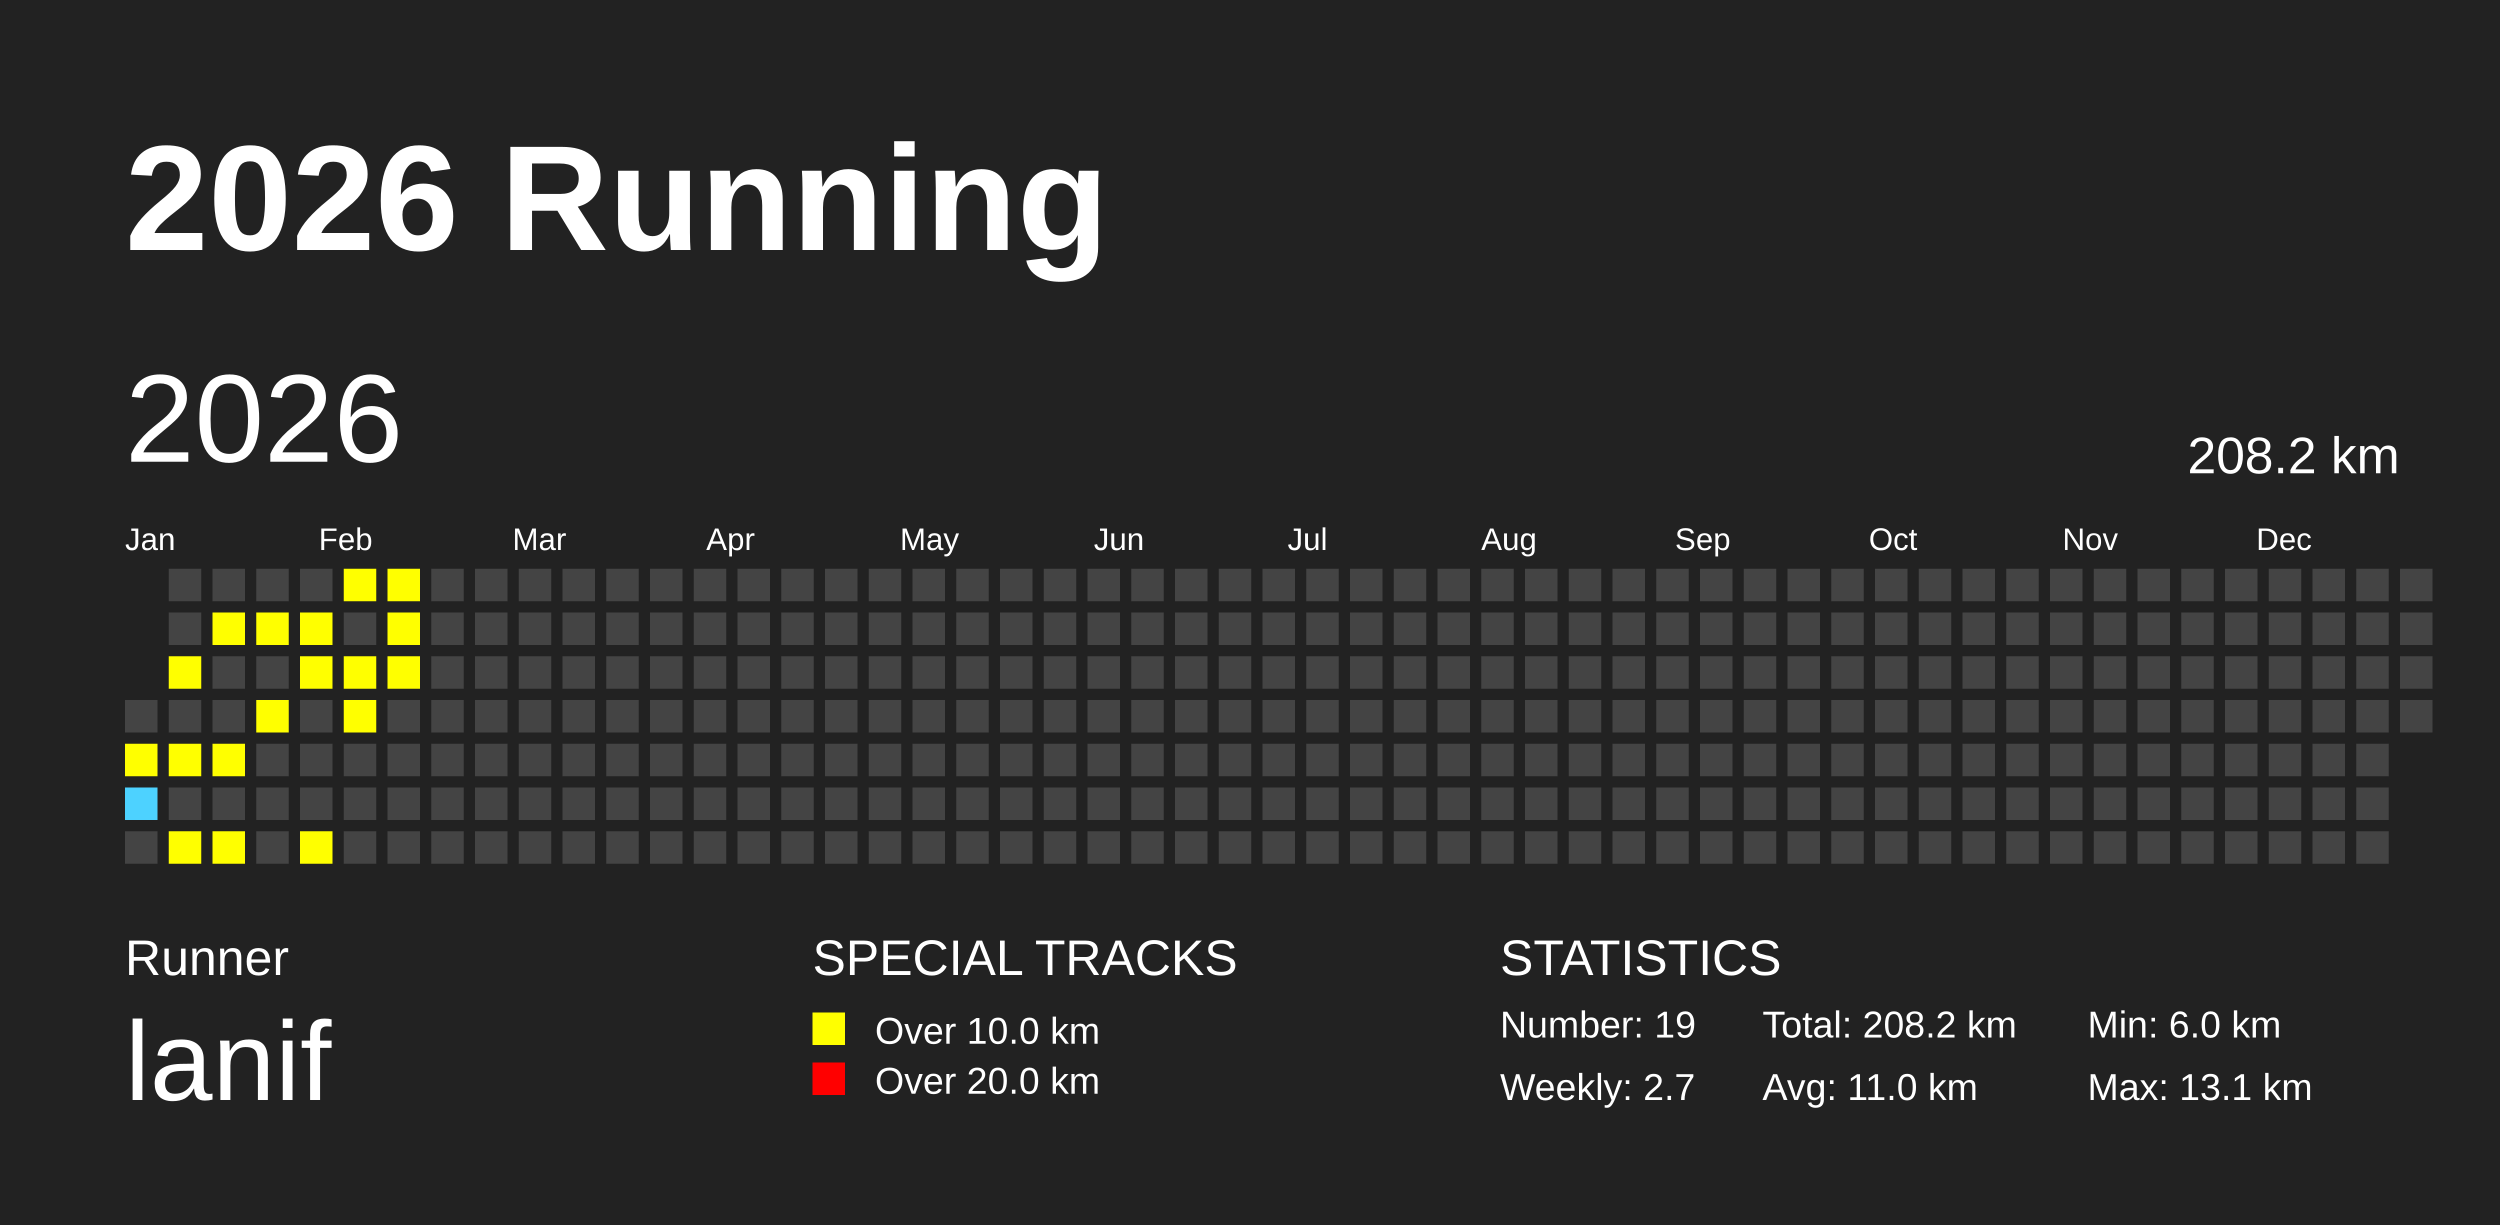
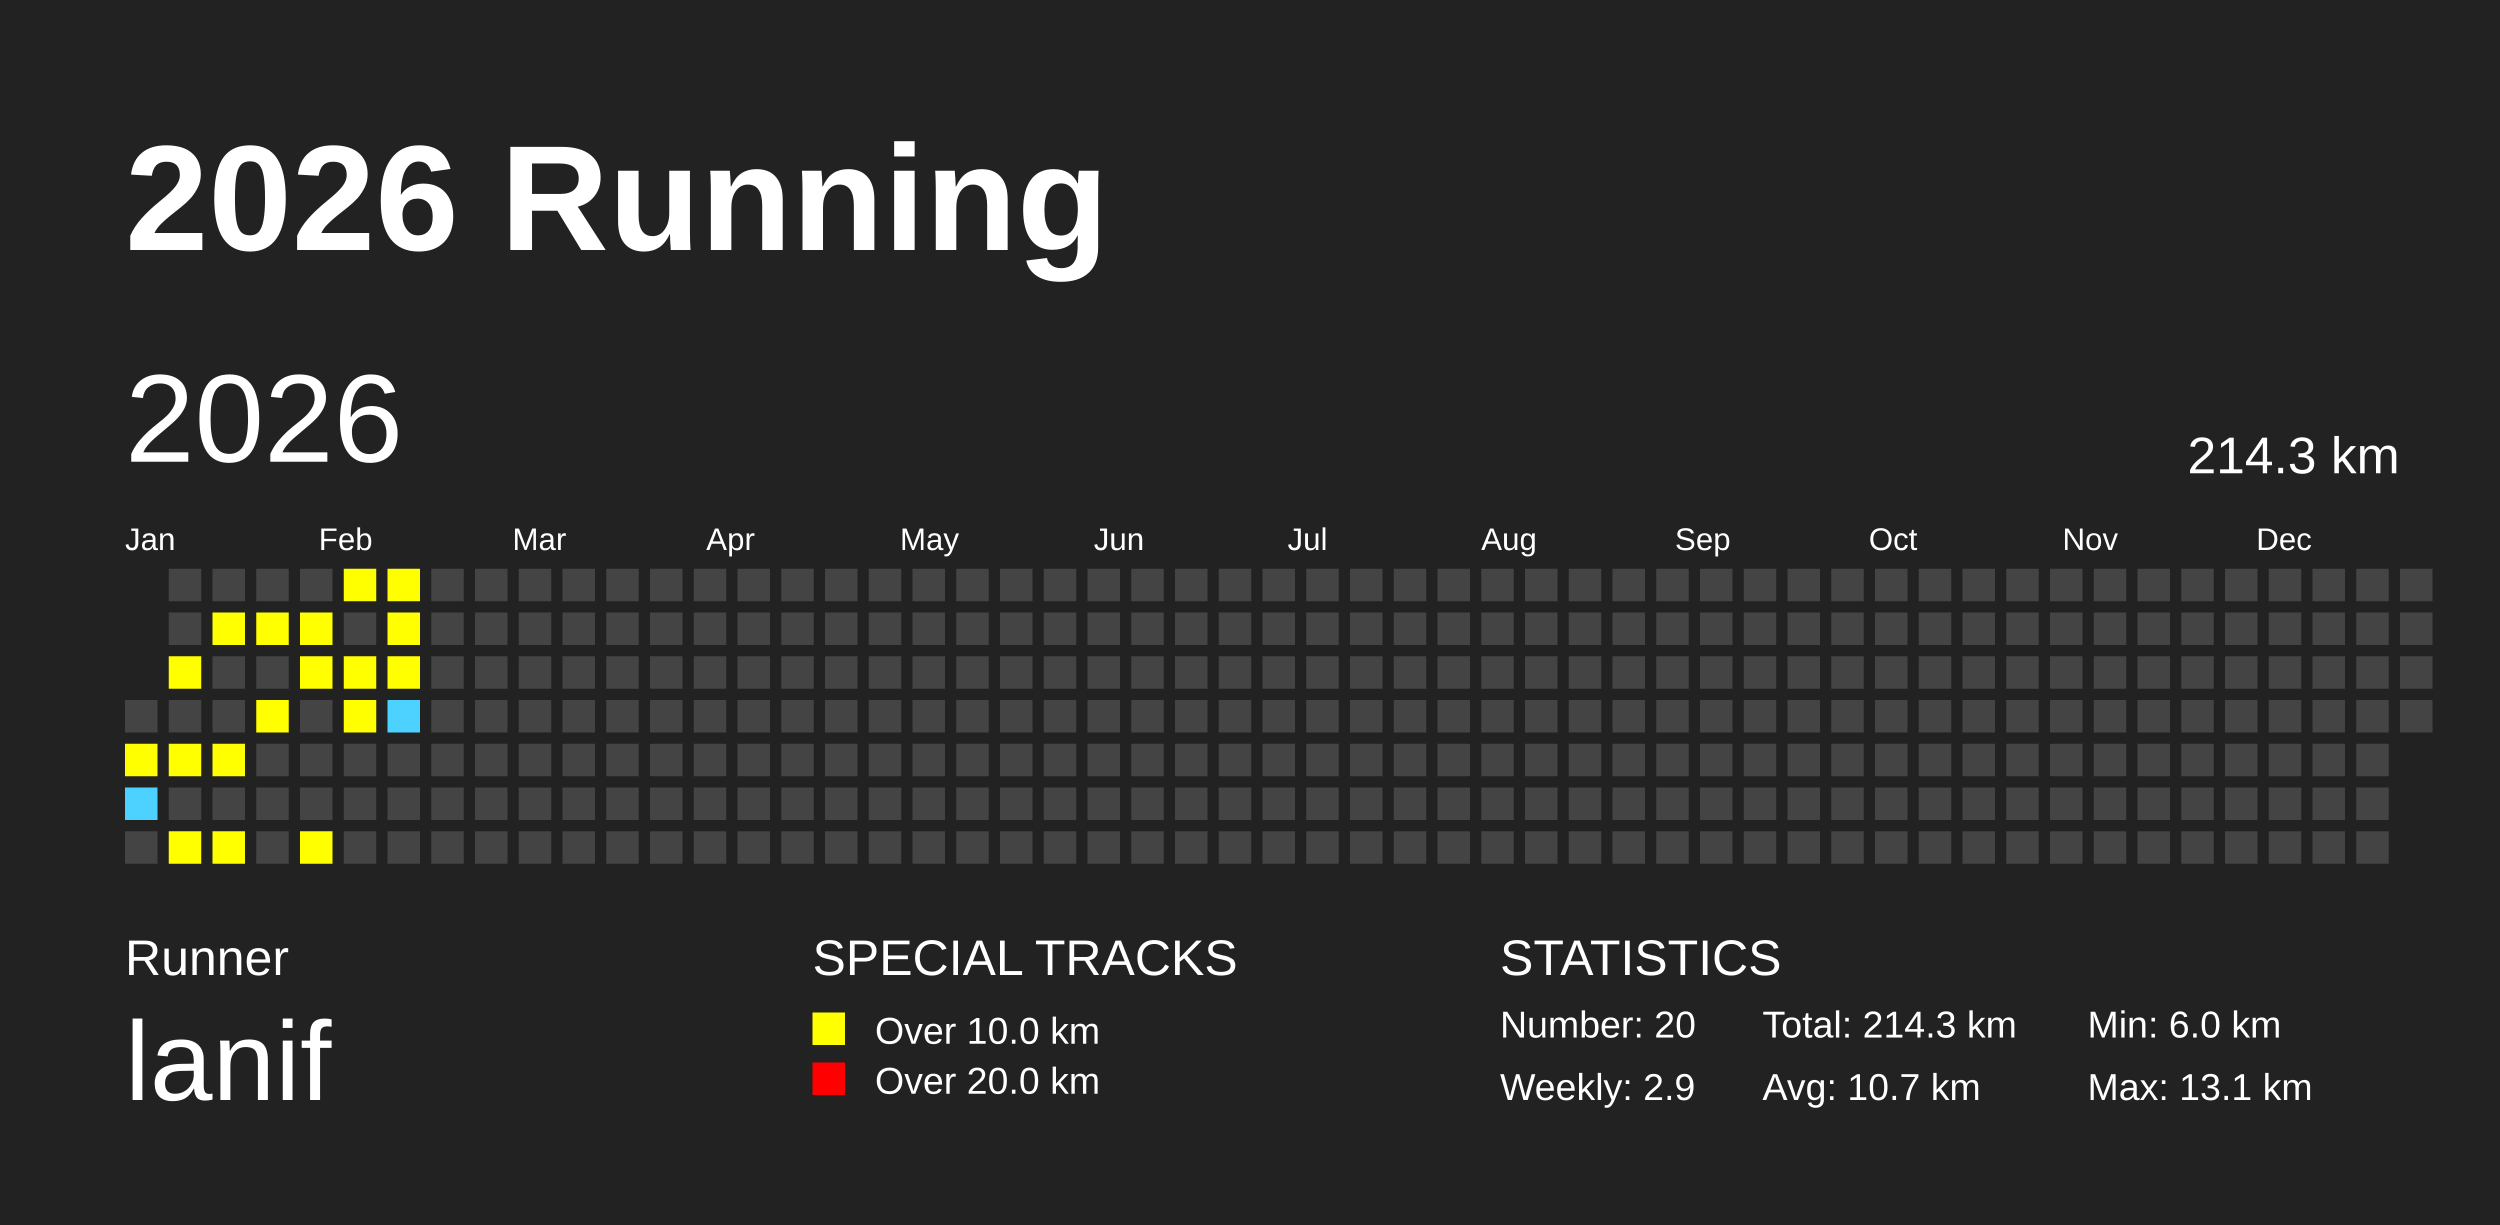
<svg xmlns="http://www.w3.org/2000/svg" baseProfile="full" height="98mm" version="1.1" viewBox="0,0,200,98" width="200mm">
  <defs />
  <rect fill="#222222" height="98" width="200" x="0" y="0" />
  <text fill="#FFFFFF" style="font-size:12px; font-family:Arial; font-weight:bold;" x="10" y="20">2026 Running</text>
  <text fill="#FFFFFF" style="font-size:4px; font-family:Arial" x="10" y="78">Runner</text>
  <text fill="#FFFFFF" style="font-size:9px; font-family:Arial" x="10" y="88">lanif</text>
  <text fill="#FFFFFF" style="font-size:4px; font-family:Arial" x="65" y="78">SPECIAL TRACKS</text>
  <rect fill="yellow" height="2.6" width="2.6" x="65" y="81" />
  <text fill="#FFFFFF" style="font-size:3px; font-family:Arial" x="70" y="83.5">Over 10.0 km</text>
  <rect fill="red" height="2.6" width="2.6" x="65" y="85" />
  <text fill="#FFFFFF" style="font-size:3px; font-family:Arial" x="70" y="87.5">Over 20.0 km</text>
  <text fill="#FFFFFF" style="font-size:4px; font-family:Arial" x="120" y="78">STATISTICS</text>
-   <text fill="#FFFFFF" style="font-size:3px; font-family:Arial" x="120" y="83">Number: 19</text>
-   <text fill="#FFFFFF" style="font-size:3px; font-family:Arial" x="120" y="88">Weekly: 2.7</text>
-   <text fill="#FFFFFF" style="font-size:3px; font-family:Arial" x="141" y="83">Total: 208.2 km</text>
-   <text fill="#FFFFFF" style="font-size:3px; font-family:Arial" x="141" y="88">Avg: 11.0 km</text>
+   <text fill="#FFFFFF" style="font-size:3px; font-family:Arial" x="120" y="83">Number: 20</text>
+   <text fill="#FFFFFF" style="font-size:3px; font-family:Arial" x="120" y="88">Weekly: 2.9</text>
+   <text fill="#FFFFFF" style="font-size:3px; font-family:Arial" x="141" y="83">Total: 214.3 km</text>
+   <text fill="#FFFFFF" style="font-size:3px; font-family:Arial" x="141" y="88">Avg: 10.7 km</text>
  <text fill="#FFFFFF" style="font-size:3px; font-family:Arial" x="167" y="83">Min: 6.0 km</text>
  <text fill="#FFFFFF" style="font-size:3px; font-family:Arial" x="167" y="88">Max: 13.1 km</text>
  <text dominant-baseline="hanging" fill="#FFFFFF" style="font-size:10.0px; font-family:Arial;" x="10" y="30">2026</text>
-   <text dominant-baseline="hanging" fill="#FFFFFF" style="font-size:4.125px; font-family:Arial;" x="175" y="35">208.2 km</text>
+   <text dominant-baseline="hanging" fill="#FFFFFF" style="font-size:4.125px; font-family:Arial;" x="175" y="35">214.3 km</text>
  <text fill="#FFFFFF" style="font-size:2.5px; font-family:Arial" x="10.0" y="44">Jan</text>
  <text fill="#FFFFFF" style="font-size:2.5px; font-family:Arial" x="25.5" y="44">Feb</text>
  <text fill="#FFFFFF" style="font-size:2.5px; font-family:Arial" x="41.0" y="44">Mar</text>
  <text fill="#FFFFFF" style="font-size:2.5px; font-family:Arial" x="56.5" y="44">Apr</text>
  <text fill="#FFFFFF" style="font-size:2.5px; font-family:Arial" x="72.0" y="44">May</text>
  <text fill="#FFFFFF" style="font-size:2.5px; font-family:Arial" x="87.5" y="44">Jun</text>
  <text fill="#FFFFFF" style="font-size:2.5px; font-family:Arial" x="103.0" y="44">Jul</text>
  <text fill="#FFFFFF" style="font-size:2.5px; font-family:Arial" x="118.5" y="44">Aug</text>
  <text fill="#FFFFFF" style="font-size:2.5px; font-family:Arial" x="134.0" y="44">Sep</text>
  <text fill="#FFFFFF" style="font-size:2.5px; font-family:Arial" x="149.5" y="44">Oct</text>
  <text fill="#FFFFFF" style="font-size:2.5px; font-family:Arial" x="165.0" y="44">Nov</text>
  <text fill="#FFFFFF" style="font-size:2.5px; font-family:Arial" x="180.5" y="44">Dec</text>
  <rect fill="#444444" height="2.6" width="2.6" x="10.0" y="56.0" />
  <rect fill="yellow" height="2.6" width="2.6" x="10.0" y="59.5" />
  <rect fill="#4DD2FF" height="2.6" width="2.6" x="10.0" y="63.0" />
  <rect fill="#444444" height="2.6" width="2.6" x="10.0" y="66.5" />
  <rect fill="#444444" height="2.6" width="2.6" x="13.5" y="45.5" />
  <rect fill="#444444" height="2.6" width="2.6" x="13.5" y="49.0" />
  <rect fill="yellow" height="2.6" width="2.6" x="13.5" y="52.5" />
  <rect fill="#444444" height="2.6" width="2.6" x="13.5" y="56.0" />
  <rect fill="yellow" height="2.6" width="2.6" x="13.5" y="59.5" />
  <rect fill="#444444" height="2.6" width="2.6" x="13.5" y="63.0" />
  <rect fill="yellow" height="2.6" width="2.6" x="13.5" y="66.5" />
  <rect fill="#444444" height="2.6" width="2.6" x="17.0" y="45.5" />
  <rect fill="yellow" height="2.6" width="2.6" x="17.0" y="49.0" />
  <rect fill="#444444" height="2.6" width="2.6" x="17.0" y="52.5" />
  <rect fill="#444444" height="2.6" width="2.6" x="17.0" y="56.0" />
  <rect fill="yellow" height="2.6" width="2.6" x="17.0" y="59.5" />
  <rect fill="#444444" height="2.6" width="2.6" x="17.0" y="63.0" />
  <rect fill="yellow" height="2.6" width="2.6" x="17.0" y="66.5" />
  <rect fill="#444444" height="2.6" width="2.6" x="20.5" y="45.5" />
  <rect fill="yellow" height="2.6" width="2.6" x="20.5" y="49.0" />
  <rect fill="#444444" height="2.6" width="2.6" x="20.5" y="52.5" />
  <rect fill="yellow" height="2.6" width="2.6" x="20.5" y="56.0" />
  <rect fill="#444444" height="2.6" width="2.6" x="20.5" y="59.5" />
  <rect fill="#444444" height="2.6" width="2.6" x="20.5" y="63.0" />
  <rect fill="#444444" height="2.6" width="2.6" x="20.5" y="66.5" />
  <rect fill="#444444" height="2.6" width="2.6" x="24.0" y="45.5" />
  <rect fill="yellow" height="2.6" width="2.6" x="24.0" y="49.0" />
  <rect fill="yellow" height="2.6" width="2.6" x="24.0" y="52.5" />
  <rect fill="#444444" height="2.6" width="2.6" x="24.0" y="56.0" />
  <rect fill="#444444" height="2.6" width="2.6" x="24.0" y="59.5" />
  <rect fill="#444444" height="2.6" width="2.6" x="24.0" y="63.0" />
  <rect fill="yellow" height="2.6" width="2.6" x="24.0" y="66.5" />
  <rect fill="yellow" height="2.6" width="2.6" x="27.5" y="45.5" />
  <rect fill="#444444" height="2.6" width="2.6" x="27.5" y="49.0" />
  <rect fill="yellow" height="2.6" width="2.6" x="27.5" y="52.5" />
  <rect fill="yellow" height="2.6" width="2.6" x="27.5" y="56.0" />
  <rect fill="#444444" height="2.6" width="2.6" x="27.5" y="59.5" />
  <rect fill="#444444" height="2.6" width="2.6" x="27.5" y="63.0" />
  <rect fill="#444444" height="2.6" width="2.6" x="27.5" y="66.5" />
  <rect fill="yellow" height="2.6" width="2.6" x="31.0" y="45.5" />
  <rect fill="yellow" height="2.6" width="2.6" x="31.0" y="49.0" />
  <rect fill="yellow" height="2.6" width="2.6" x="31.0" y="52.5" />
-   <rect fill="#444444" height="2.6" width="2.6" x="31.0" y="56.0" />
+   <rect fill="#4DD2FF" height="2.6" width="2.6" x="31.0" y="56.0" />
  <rect fill="#444444" height="2.6" width="2.6" x="31.0" y="59.5" />
  <rect fill="#444444" height="2.6" width="2.6" x="31.0" y="63.0" />
  <rect fill="#444444" height="2.6" width="2.6" x="31.0" y="66.5" />
  <rect fill="#444444" height="2.6" width="2.6" x="34.5" y="45.5" />
  <rect fill="#444444" height="2.6" width="2.6" x="34.5" y="49.0" />
  <rect fill="#444444" height="2.6" width="2.6" x="34.5" y="52.5" />
  <rect fill="#444444" height="2.6" width="2.6" x="34.5" y="56.0" />
  <rect fill="#444444" height="2.6" width="2.6" x="34.5" y="59.5" />
  <rect fill="#444444" height="2.6" width="2.6" x="34.5" y="63.0" />
  <rect fill="#444444" height="2.6" width="2.6" x="34.5" y="66.5" />
  <rect fill="#444444" height="2.6" width="2.6" x="38.0" y="45.5" />
  <rect fill="#444444" height="2.6" width="2.6" x="38.0" y="49.0" />
  <rect fill="#444444" height="2.6" width="2.6" x="38.0" y="52.5" />
  <rect fill="#444444" height="2.6" width="2.6" x="38.0" y="56.0" />
  <rect fill="#444444" height="2.6" width="2.6" x="38.0" y="59.5" />
  <rect fill="#444444" height="2.6" width="2.6" x="38.0" y="63.0" />
  <rect fill="#444444" height="2.6" width="2.6" x="38.0" y="66.5" />
  <rect fill="#444444" height="2.6" width="2.6" x="41.5" y="45.5" />
  <rect fill="#444444" height="2.6" width="2.6" x="41.5" y="49.0" />
  <rect fill="#444444" height="2.6" width="2.6" x="41.5" y="52.5" />
  <rect fill="#444444" height="2.6" width="2.6" x="41.5" y="56.0" />
  <rect fill="#444444" height="2.6" width="2.6" x="41.5" y="59.5" />
  <rect fill="#444444" height="2.6" width="2.6" x="41.5" y="63.0" />
  <rect fill="#444444" height="2.6" width="2.6" x="41.5" y="66.5" />
  <rect fill="#444444" height="2.6" width="2.6" x="45.0" y="45.5" />
  <rect fill="#444444" height="2.6" width="2.6" x="45.0" y="49.0" />
  <rect fill="#444444" height="2.6" width="2.6" x="45.0" y="52.5" />
  <rect fill="#444444" height="2.6" width="2.6" x="45.0" y="56.0" />
  <rect fill="#444444" height="2.6" width="2.6" x="45.0" y="59.5" />
  <rect fill="#444444" height="2.6" width="2.6" x="45.0" y="63.0" />
  <rect fill="#444444" height="2.6" width="2.6" x="45.0" y="66.5" />
  <rect fill="#444444" height="2.6" width="2.6" x="48.5" y="45.5" />
  <rect fill="#444444" height="2.6" width="2.6" x="48.5" y="49.0" />
  <rect fill="#444444" height="2.6" width="2.6" x="48.5" y="52.5" />
  <rect fill="#444444" height="2.6" width="2.6" x="48.5" y="56.0" />
  <rect fill="#444444" height="2.6" width="2.6" x="48.5" y="59.5" />
  <rect fill="#444444" height="2.6" width="2.6" x="48.5" y="63.0" />
  <rect fill="#444444" height="2.6" width="2.6" x="48.5" y="66.5" />
  <rect fill="#444444" height="2.6" width="2.6" x="52.0" y="45.5" />
  <rect fill="#444444" height="2.6" width="2.6" x="52.0" y="49.0" />
  <rect fill="#444444" height="2.6" width="2.6" x="52.0" y="52.5" />
  <rect fill="#444444" height="2.6" width="2.6" x="52.0" y="56.0" />
  <rect fill="#444444" height="2.6" width="2.6" x="52.0" y="59.5" />
  <rect fill="#444444" height="2.6" width="2.6" x="52.0" y="63.0" />
  <rect fill="#444444" height="2.6" width="2.6" x="52.0" y="66.5" />
  <rect fill="#444444" height="2.6" width="2.6" x="55.5" y="45.5" />
  <rect fill="#444444" height="2.6" width="2.6" x="55.5" y="49.0" />
  <rect fill="#444444" height="2.6" width="2.6" x="55.5" y="52.5" />
  <rect fill="#444444" height="2.6" width="2.6" x="55.5" y="56.0" />
  <rect fill="#444444" height="2.6" width="2.6" x="55.5" y="59.5" />
  <rect fill="#444444" height="2.6" width="2.6" x="55.5" y="63.0" />
  <rect fill="#444444" height="2.6" width="2.6" x="55.5" y="66.5" />
  <rect fill="#444444" height="2.6" width="2.6" x="59.0" y="45.5" />
  <rect fill="#444444" height="2.6" width="2.6" x="59.0" y="49.0" />
  <rect fill="#444444" height="2.6" width="2.6" x="59.0" y="52.5" />
  <rect fill="#444444" height="2.6" width="2.6" x="59.0" y="56.0" />
  <rect fill="#444444" height="2.6" width="2.6" x="59.0" y="59.5" />
  <rect fill="#444444" height="2.6" width="2.6" x="59.0" y="63.0" />
  <rect fill="#444444" height="2.6" width="2.6" x="59.0" y="66.5" />
  <rect fill="#444444" height="2.6" width="2.6" x="62.5" y="45.5" />
  <rect fill="#444444" height="2.6" width="2.6" x="62.5" y="49.0" />
  <rect fill="#444444" height="2.6" width="2.6" x="62.5" y="52.5" />
  <rect fill="#444444" height="2.6" width="2.6" x="62.5" y="56.0" />
  <rect fill="#444444" height="2.6" width="2.6" x="62.5" y="59.5" />
  <rect fill="#444444" height="2.6" width="2.6" x="62.5" y="63.0" />
  <rect fill="#444444" height="2.6" width="2.6" x="62.5" y="66.5" />
  <rect fill="#444444" height="2.6" width="2.6" x="66.0" y="45.5" />
  <rect fill="#444444" height="2.6" width="2.6" x="66.0" y="49.0" />
  <rect fill="#444444" height="2.6" width="2.6" x="66.0" y="52.5" />
  <rect fill="#444444" height="2.6" width="2.6" x="66.0" y="56.0" />
  <rect fill="#444444" height="2.6" width="2.6" x="66.0" y="59.5" />
  <rect fill="#444444" height="2.6" width="2.6" x="66.0" y="63.0" />
  <rect fill="#444444" height="2.6" width="2.6" x="66.0" y="66.5" />
  <rect fill="#444444" height="2.6" width="2.6" x="69.5" y="45.5" />
  <rect fill="#444444" height="2.6" width="2.6" x="69.5" y="49.0" />
  <rect fill="#444444" height="2.6" width="2.6" x="69.5" y="52.5" />
  <rect fill="#444444" height="2.6" width="2.6" x="69.5" y="56.0" />
  <rect fill="#444444" height="2.6" width="2.6" x="69.5" y="59.5" />
  <rect fill="#444444" height="2.6" width="2.6" x="69.5" y="63.0" />
  <rect fill="#444444" height="2.6" width="2.6" x="69.5" y="66.5" />
  <rect fill="#444444" height="2.6" width="2.6" x="73.0" y="45.5" />
  <rect fill="#444444" height="2.6" width="2.6" x="73.0" y="49.0" />
  <rect fill="#444444" height="2.6" width="2.6" x="73.0" y="52.5" />
  <rect fill="#444444" height="2.6" width="2.6" x="73.0" y="56.0" />
  <rect fill="#444444" height="2.6" width="2.6" x="73.0" y="59.5" />
  <rect fill="#444444" height="2.6" width="2.6" x="73.0" y="63.0" />
  <rect fill="#444444" height="2.6" width="2.6" x="73.0" y="66.5" />
  <rect fill="#444444" height="2.6" width="2.6" x="76.5" y="45.5" />
  <rect fill="#444444" height="2.6" width="2.6" x="76.5" y="49.0" />
  <rect fill="#444444" height="2.6" width="2.6" x="76.5" y="52.5" />
  <rect fill="#444444" height="2.6" width="2.6" x="76.5" y="56.0" />
  <rect fill="#444444" height="2.6" width="2.6" x="76.5" y="59.5" />
  <rect fill="#444444" height="2.6" width="2.6" x="76.5" y="63.0" />
  <rect fill="#444444" height="2.6" width="2.6" x="76.5" y="66.5" />
  <rect fill="#444444" height="2.6" width="2.6" x="80.0" y="45.5" />
  <rect fill="#444444" height="2.6" width="2.6" x="80.0" y="49.0" />
  <rect fill="#444444" height="2.6" width="2.6" x="80.0" y="52.5" />
  <rect fill="#444444" height="2.6" width="2.6" x="80.0" y="56.0" />
  <rect fill="#444444" height="2.6" width="2.6" x="80.0" y="59.5" />
  <rect fill="#444444" height="2.6" width="2.6" x="80.0" y="63.0" />
  <rect fill="#444444" height="2.6" width="2.6" x="80.0" y="66.5" />
  <rect fill="#444444" height="2.6" width="2.6" x="83.5" y="45.5" />
  <rect fill="#444444" height="2.6" width="2.6" x="83.5" y="49.0" />
  <rect fill="#444444" height="2.6" width="2.6" x="83.5" y="52.5" />
  <rect fill="#444444" height="2.6" width="2.6" x="83.5" y="56.0" />
  <rect fill="#444444" height="2.6" width="2.6" x="83.5" y="59.5" />
  <rect fill="#444444" height="2.6" width="2.6" x="83.5" y="63.0" />
  <rect fill="#444444" height="2.6" width="2.6" x="83.5" y="66.5" />
  <rect fill="#444444" height="2.6" width="2.6" x="87.0" y="45.5" />
  <rect fill="#444444" height="2.6" width="2.6" x="87.0" y="49.0" />
  <rect fill="#444444" height="2.6" width="2.6" x="87.0" y="52.5" />
  <rect fill="#444444" height="2.6" width="2.6" x="87.0" y="56.0" />
  <rect fill="#444444" height="2.6" width="2.6" x="87.0" y="59.5" />
  <rect fill="#444444" height="2.6" width="2.6" x="87.0" y="63.0" />
  <rect fill="#444444" height="2.6" width="2.6" x="87.0" y="66.5" />
  <rect fill="#444444" height="2.6" width="2.6" x="90.5" y="45.5" />
  <rect fill="#444444" height="2.6" width="2.6" x="90.5" y="49.0" />
  <rect fill="#444444" height="2.6" width="2.6" x="90.5" y="52.5" />
  <rect fill="#444444" height="2.6" width="2.6" x="90.5" y="56.0" />
  <rect fill="#444444" height="2.6" width="2.6" x="90.5" y="59.5" />
  <rect fill="#444444" height="2.6" width="2.6" x="90.5" y="63.0" />
  <rect fill="#444444" height="2.6" width="2.6" x="90.5" y="66.5" />
  <rect fill="#444444" height="2.6" width="2.6" x="94.0" y="45.5" />
  <rect fill="#444444" height="2.6" width="2.6" x="94.0" y="49.0" />
  <rect fill="#444444" height="2.6" width="2.6" x="94.0" y="52.5" />
  <rect fill="#444444" height="2.6" width="2.6" x="94.0" y="56.0" />
  <rect fill="#444444" height="2.6" width="2.6" x="94.0" y="59.5" />
  <rect fill="#444444" height="2.6" width="2.6" x="94.0" y="63.0" />
  <rect fill="#444444" height="2.6" width="2.6" x="94.0" y="66.5" />
  <rect fill="#444444" height="2.6" width="2.6" x="97.5" y="45.5" />
  <rect fill="#444444" height="2.6" width="2.6" x="97.5" y="49.0" />
  <rect fill="#444444" height="2.6" width="2.6" x="97.5" y="52.5" />
  <rect fill="#444444" height="2.6" width="2.6" x="97.5" y="56.0" />
  <rect fill="#444444" height="2.6" width="2.6" x="97.5" y="59.5" />
  <rect fill="#444444" height="2.6" width="2.6" x="97.5" y="63.0" />
  <rect fill="#444444" height="2.6" width="2.6" x="97.5" y="66.5" />
  <rect fill="#444444" height="2.6" width="2.6" x="101.0" y="45.5" />
  <rect fill="#444444" height="2.6" width="2.6" x="101.0" y="49.0" />
  <rect fill="#444444" height="2.6" width="2.6" x="101.0" y="52.5" />
  <rect fill="#444444" height="2.6" width="2.6" x="101.0" y="56.0" />
  <rect fill="#444444" height="2.6" width="2.6" x="101.0" y="59.5" />
  <rect fill="#444444" height="2.6" width="2.6" x="101.0" y="63.0" />
  <rect fill="#444444" height="2.6" width="2.6" x="101.0" y="66.5" />
  <rect fill="#444444" height="2.6" width="2.6" x="104.5" y="45.5" />
  <rect fill="#444444" height="2.6" width="2.6" x="104.5" y="49.0" />
  <rect fill="#444444" height="2.6" width="2.6" x="104.5" y="52.5" />
  <rect fill="#444444" height="2.6" width="2.6" x="104.5" y="56.0" />
  <rect fill="#444444" height="2.6" width="2.6" x="104.5" y="59.5" />
  <rect fill="#444444" height="2.6" width="2.6" x="104.5" y="63.0" />
  <rect fill="#444444" height="2.6" width="2.6" x="104.5" y="66.5" />
  <rect fill="#444444" height="2.6" width="2.6" x="108.0" y="45.5" />
  <rect fill="#444444" height="2.6" width="2.6" x="108.0" y="49.0" />
  <rect fill="#444444" height="2.6" width="2.6" x="108.0" y="52.5" />
  <rect fill="#444444" height="2.6" width="2.6" x="108.0" y="56.0" />
  <rect fill="#444444" height="2.6" width="2.6" x="108.0" y="59.5" />
  <rect fill="#444444" height="2.6" width="2.6" x="108.0" y="63.0" />
  <rect fill="#444444" height="2.6" width="2.6" x="108.0" y="66.5" />
  <rect fill="#444444" height="2.6" width="2.6" x="111.5" y="45.5" />
  <rect fill="#444444" height="2.6" width="2.6" x="111.5" y="49.0" />
  <rect fill="#444444" height="2.6" width="2.6" x="111.5" y="52.5" />
  <rect fill="#444444" height="2.6" width="2.6" x="111.5" y="56.0" />
  <rect fill="#444444" height="2.6" width="2.6" x="111.5" y="59.5" />
  <rect fill="#444444" height="2.6" width="2.6" x="111.5" y="63.0" />
  <rect fill="#444444" height="2.6" width="2.6" x="111.5" y="66.5" />
  <rect fill="#444444" height="2.6" width="2.6" x="115.0" y="45.5" />
  <rect fill="#444444" height="2.6" width="2.6" x="115.0" y="49.0" />
  <rect fill="#444444" height="2.6" width="2.6" x="115.0" y="52.5" />
  <rect fill="#444444" height="2.6" width="2.6" x="115.0" y="56.0" />
  <rect fill="#444444" height="2.6" width="2.6" x="115.0" y="59.5" />
  <rect fill="#444444" height="2.6" width="2.6" x="115.0" y="63.0" />
  <rect fill="#444444" height="2.6" width="2.6" x="115.0" y="66.5" />
  <rect fill="#444444" height="2.6" width="2.6" x="118.5" y="45.5" />
  <rect fill="#444444" height="2.6" width="2.6" x="118.5" y="49.0" />
  <rect fill="#444444" height="2.6" width="2.6" x="118.5" y="52.5" />
  <rect fill="#444444" height="2.6" width="2.6" x="118.5" y="56.0" />
  <rect fill="#444444" height="2.6" width="2.6" x="118.5" y="59.5" />
  <rect fill="#444444" height="2.6" width="2.6" x="118.5" y="63.0" />
  <rect fill="#444444" height="2.6" width="2.6" x="118.5" y="66.5" />
  <rect fill="#444444" height="2.6" width="2.6" x="122.0" y="45.5" />
  <rect fill="#444444" height="2.6" width="2.6" x="122.0" y="49.0" />
  <rect fill="#444444" height="2.6" width="2.6" x="122.0" y="52.5" />
  <rect fill="#444444" height="2.6" width="2.6" x="122.0" y="56.0" />
  <rect fill="#444444" height="2.6" width="2.6" x="122.0" y="59.5" />
  <rect fill="#444444" height="2.6" width="2.6" x="122.0" y="63.0" />
  <rect fill="#444444" height="2.6" width="2.6" x="122.0" y="66.5" />
  <rect fill="#444444" height="2.6" width="2.6" x="125.5" y="45.5" />
  <rect fill="#444444" height="2.6" width="2.6" x="125.5" y="49.0" />
  <rect fill="#444444" height="2.6" width="2.6" x="125.5" y="52.5" />
  <rect fill="#444444" height="2.6" width="2.6" x="125.5" y="56.0" />
  <rect fill="#444444" height="2.6" width="2.6" x="125.5" y="59.5" />
  <rect fill="#444444" height="2.6" width="2.6" x="125.5" y="63.0" />
  <rect fill="#444444" height="2.6" width="2.6" x="125.5" y="66.5" />
  <rect fill="#444444" height="2.6" width="2.6" x="129.0" y="45.5" />
  <rect fill="#444444" height="2.6" width="2.6" x="129.0" y="49.0" />
  <rect fill="#444444" height="2.6" width="2.6" x="129.0" y="52.5" />
  <rect fill="#444444" height="2.6" width="2.6" x="129.0" y="56.0" />
  <rect fill="#444444" height="2.6" width="2.6" x="129.0" y="59.5" />
  <rect fill="#444444" height="2.6" width="2.6" x="129.0" y="63.0" />
  <rect fill="#444444" height="2.6" width="2.6" x="129.0" y="66.5" />
  <rect fill="#444444" height="2.6" width="2.6" x="132.5" y="45.5" />
  <rect fill="#444444" height="2.6" width="2.6" x="132.5" y="49.0" />
  <rect fill="#444444" height="2.6" width="2.6" x="132.5" y="52.5" />
  <rect fill="#444444" height="2.6" width="2.6" x="132.5" y="56.0" />
  <rect fill="#444444" height="2.6" width="2.6" x="132.5" y="59.5" />
  <rect fill="#444444" height="2.6" width="2.6" x="132.5" y="63.0" />
  <rect fill="#444444" height="2.6" width="2.6" x="132.5" y="66.5" />
  <rect fill="#444444" height="2.6" width="2.6" x="136.0" y="45.5" />
  <rect fill="#444444" height="2.6" width="2.6" x="136.0" y="49.0" />
  <rect fill="#444444" height="2.6" width="2.6" x="136.0" y="52.5" />
  <rect fill="#444444" height="2.6" width="2.6" x="136.0" y="56.0" />
  <rect fill="#444444" height="2.6" width="2.6" x="136.0" y="59.5" />
  <rect fill="#444444" height="2.6" width="2.6" x="136.0" y="63.0" />
  <rect fill="#444444" height="2.6" width="2.6" x="136.0" y="66.5" />
  <rect fill="#444444" height="2.6" width="2.6" x="139.5" y="45.5" />
  <rect fill="#444444" height="2.6" width="2.6" x="139.5" y="49.0" />
  <rect fill="#444444" height="2.6" width="2.6" x="139.5" y="52.5" />
  <rect fill="#444444" height="2.6" width="2.6" x="139.5" y="56.0" />
  <rect fill="#444444" height="2.6" width="2.6" x="139.5" y="59.5" />
  <rect fill="#444444" height="2.6" width="2.6" x="139.5" y="63.0" />
  <rect fill="#444444" height="2.6" width="2.6" x="139.5" y="66.5" />
  <rect fill="#444444" height="2.6" width="2.6" x="143.0" y="45.5" />
  <rect fill="#444444" height="2.6" width="2.6" x="143.0" y="49.0" />
  <rect fill="#444444" height="2.6" width="2.6" x="143.0" y="52.5" />
  <rect fill="#444444" height="2.6" width="2.6" x="143.0" y="56.0" />
  <rect fill="#444444" height="2.6" width="2.6" x="143.0" y="59.5" />
  <rect fill="#444444" height="2.6" width="2.6" x="143.0" y="63.0" />
  <rect fill="#444444" height="2.6" width="2.6" x="143.0" y="66.5" />
  <rect fill="#444444" height="2.6" width="2.6" x="146.5" y="45.5" />
  <rect fill="#444444" height="2.6" width="2.6" x="146.5" y="49.0" />
  <rect fill="#444444" height="2.6" width="2.6" x="146.5" y="52.5" />
  <rect fill="#444444" height="2.6" width="2.6" x="146.5" y="56.0" />
  <rect fill="#444444" height="2.6" width="2.6" x="146.5" y="59.5" />
  <rect fill="#444444" height="2.6" width="2.6" x="146.5" y="63.0" />
  <rect fill="#444444" height="2.6" width="2.6" x="146.5" y="66.5" />
  <rect fill="#444444" height="2.6" width="2.6" x="150.0" y="45.5" />
  <rect fill="#444444" height="2.6" width="2.6" x="150.0" y="49.0" />
  <rect fill="#444444" height="2.6" width="2.6" x="150.0" y="52.5" />
  <rect fill="#444444" height="2.6" width="2.6" x="150.0" y="56.0" />
  <rect fill="#444444" height="2.6" width="2.6" x="150.0" y="59.5" />
  <rect fill="#444444" height="2.6" width="2.6" x="150.0" y="63.0" />
  <rect fill="#444444" height="2.6" width="2.6" x="150.0" y="66.5" />
  <rect fill="#444444" height="2.6" width="2.6" x="153.5" y="45.5" />
  <rect fill="#444444" height="2.6" width="2.6" x="153.5" y="49.0" />
  <rect fill="#444444" height="2.6" width="2.6" x="153.5" y="52.5" />
  <rect fill="#444444" height="2.6" width="2.6" x="153.5" y="56.0" />
  <rect fill="#444444" height="2.6" width="2.6" x="153.5" y="59.5" />
  <rect fill="#444444" height="2.6" width="2.6" x="153.5" y="63.0" />
  <rect fill="#444444" height="2.6" width="2.6" x="153.5" y="66.5" />
  <rect fill="#444444" height="2.6" width="2.6" x="157.0" y="45.5" />
  <rect fill="#444444" height="2.6" width="2.6" x="157.0" y="49.0" />
  <rect fill="#444444" height="2.6" width="2.6" x="157.0" y="52.5" />
  <rect fill="#444444" height="2.6" width="2.6" x="157.0" y="56.0" />
  <rect fill="#444444" height="2.6" width="2.6" x="157.0" y="59.5" />
  <rect fill="#444444" height="2.6" width="2.6" x="157.0" y="63.0" />
  <rect fill="#444444" height="2.6" width="2.6" x="157.0" y="66.5" />
  <rect fill="#444444" height="2.6" width="2.6" x="160.5" y="45.5" />
  <rect fill="#444444" height="2.6" width="2.6" x="160.5" y="49.0" />
  <rect fill="#444444" height="2.6" width="2.6" x="160.5" y="52.5" />
  <rect fill="#444444" height="2.6" width="2.6" x="160.5" y="56.0" />
  <rect fill="#444444" height="2.6" width="2.6" x="160.5" y="59.5" />
  <rect fill="#444444" height="2.6" width="2.6" x="160.5" y="63.0" />
  <rect fill="#444444" height="2.6" width="2.6" x="160.5" y="66.5" />
  <rect fill="#444444" height="2.6" width="2.6" x="164.0" y="45.5" />
  <rect fill="#444444" height="2.6" width="2.6" x="164.0" y="49.0" />
  <rect fill="#444444" height="2.6" width="2.6" x="164.0" y="52.5" />
  <rect fill="#444444" height="2.6" width="2.6" x="164.0" y="56.0" />
  <rect fill="#444444" height="2.6" width="2.6" x="164.0" y="59.5" />
  <rect fill="#444444" height="2.6" width="2.6" x="164.0" y="63.0" />
  <rect fill="#444444" height="2.6" width="2.6" x="164.0" y="66.5" />
  <rect fill="#444444" height="2.6" width="2.6" x="167.5" y="45.5" />
  <rect fill="#444444" height="2.6" width="2.6" x="167.5" y="49.0" />
  <rect fill="#444444" height="2.6" width="2.6" x="167.5" y="52.5" />
  <rect fill="#444444" height="2.6" width="2.6" x="167.5" y="56.0" />
  <rect fill="#444444" height="2.6" width="2.6" x="167.5" y="59.5" />
  <rect fill="#444444" height="2.6" width="2.6" x="167.5" y="63.0" />
  <rect fill="#444444" height="2.6" width="2.6" x="167.5" y="66.5" />
  <rect fill="#444444" height="2.6" width="2.6" x="171.0" y="45.5" />
  <rect fill="#444444" height="2.6" width="2.6" x="171.0" y="49.0" />
  <rect fill="#444444" height="2.6" width="2.6" x="171.0" y="52.5" />
  <rect fill="#444444" height="2.6" width="2.6" x="171.0" y="56.0" />
  <rect fill="#444444" height="2.6" width="2.6" x="171.0" y="59.5" />
  <rect fill="#444444" height="2.6" width="2.6" x="171.0" y="63.0" />
  <rect fill="#444444" height="2.6" width="2.6" x="171.0" y="66.5" />
  <rect fill="#444444" height="2.6" width="2.6" x="174.5" y="45.5" />
  <rect fill="#444444" height="2.6" width="2.6" x="174.5" y="49.0" />
  <rect fill="#444444" height="2.6" width="2.6" x="174.5" y="52.5" />
  <rect fill="#444444" height="2.6" width="2.6" x="174.5" y="56.0" />
  <rect fill="#444444" height="2.6" width="2.6" x="174.5" y="59.5" />
  <rect fill="#444444" height="2.6" width="2.6" x="174.5" y="63.0" />
  <rect fill="#444444" height="2.6" width="2.6" x="174.5" y="66.5" />
  <rect fill="#444444" height="2.6" width="2.6" x="178.0" y="45.5" />
  <rect fill="#444444" height="2.6" width="2.6" x="178.0" y="49.0" />
  <rect fill="#444444" height="2.6" width="2.6" x="178.0" y="52.5" />
  <rect fill="#444444" height="2.6" width="2.6" x="178.0" y="56.0" />
  <rect fill="#444444" height="2.6" width="2.6" x="178.0" y="59.5" />
  <rect fill="#444444" height="2.6" width="2.6" x="178.0" y="63.0" />
  <rect fill="#444444" height="2.6" width="2.6" x="178.0" y="66.5" />
  <rect fill="#444444" height="2.6" width="2.6" x="181.5" y="45.5" />
  <rect fill="#444444" height="2.6" width="2.6" x="181.5" y="49.0" />
  <rect fill="#444444" height="2.6" width="2.6" x="181.5" y="52.5" />
  <rect fill="#444444" height="2.6" width="2.6" x="181.5" y="56.0" />
  <rect fill="#444444" height="2.6" width="2.6" x="181.5" y="59.5" />
  <rect fill="#444444" height="2.6" width="2.6" x="181.5" y="63.0" />
  <rect fill="#444444" height="2.6" width="2.6" x="181.5" y="66.5" />
  <rect fill="#444444" height="2.6" width="2.6" x="185.0" y="45.5" />
  <rect fill="#444444" height="2.6" width="2.6" x="185.0" y="49.0" />
  <rect fill="#444444" height="2.6" width="2.6" x="185.0" y="52.5" />
  <rect fill="#444444" height="2.6" width="2.6" x="185.0" y="56.0" />
  <rect fill="#444444" height="2.6" width="2.6" x="185.0" y="59.5" />
  <rect fill="#444444" height="2.6" width="2.6" x="185.0" y="63.0" />
  <rect fill="#444444" height="2.6" width="2.6" x="185.0" y="66.5" />
  <rect fill="#444444" height="2.6" width="2.6" x="188.5" y="45.5" />
  <rect fill="#444444" height="2.6" width="2.6" x="188.5" y="49.0" />
  <rect fill="#444444" height="2.6" width="2.6" x="188.5" y="52.5" />
  <rect fill="#444444" height="2.6" width="2.6" x="188.5" y="56.0" />
  <rect fill="#444444" height="2.6" width="2.6" x="188.5" y="59.5" />
  <rect fill="#444444" height="2.6" width="2.6" x="188.5" y="63.0" />
  <rect fill="#444444" height="2.6" width="2.6" x="188.5" y="66.5" />
  <rect fill="#444444" height="2.6" width="2.6" x="192.0" y="45.5" />
  <rect fill="#444444" height="2.6" width="2.6" x="192.0" y="49.0" />
  <rect fill="#444444" height="2.6" width="2.6" x="192.0" y="52.5" />
  <rect fill="#444444" height="2.6" width="2.6" x="192.0" y="56.0" />
</svg>
